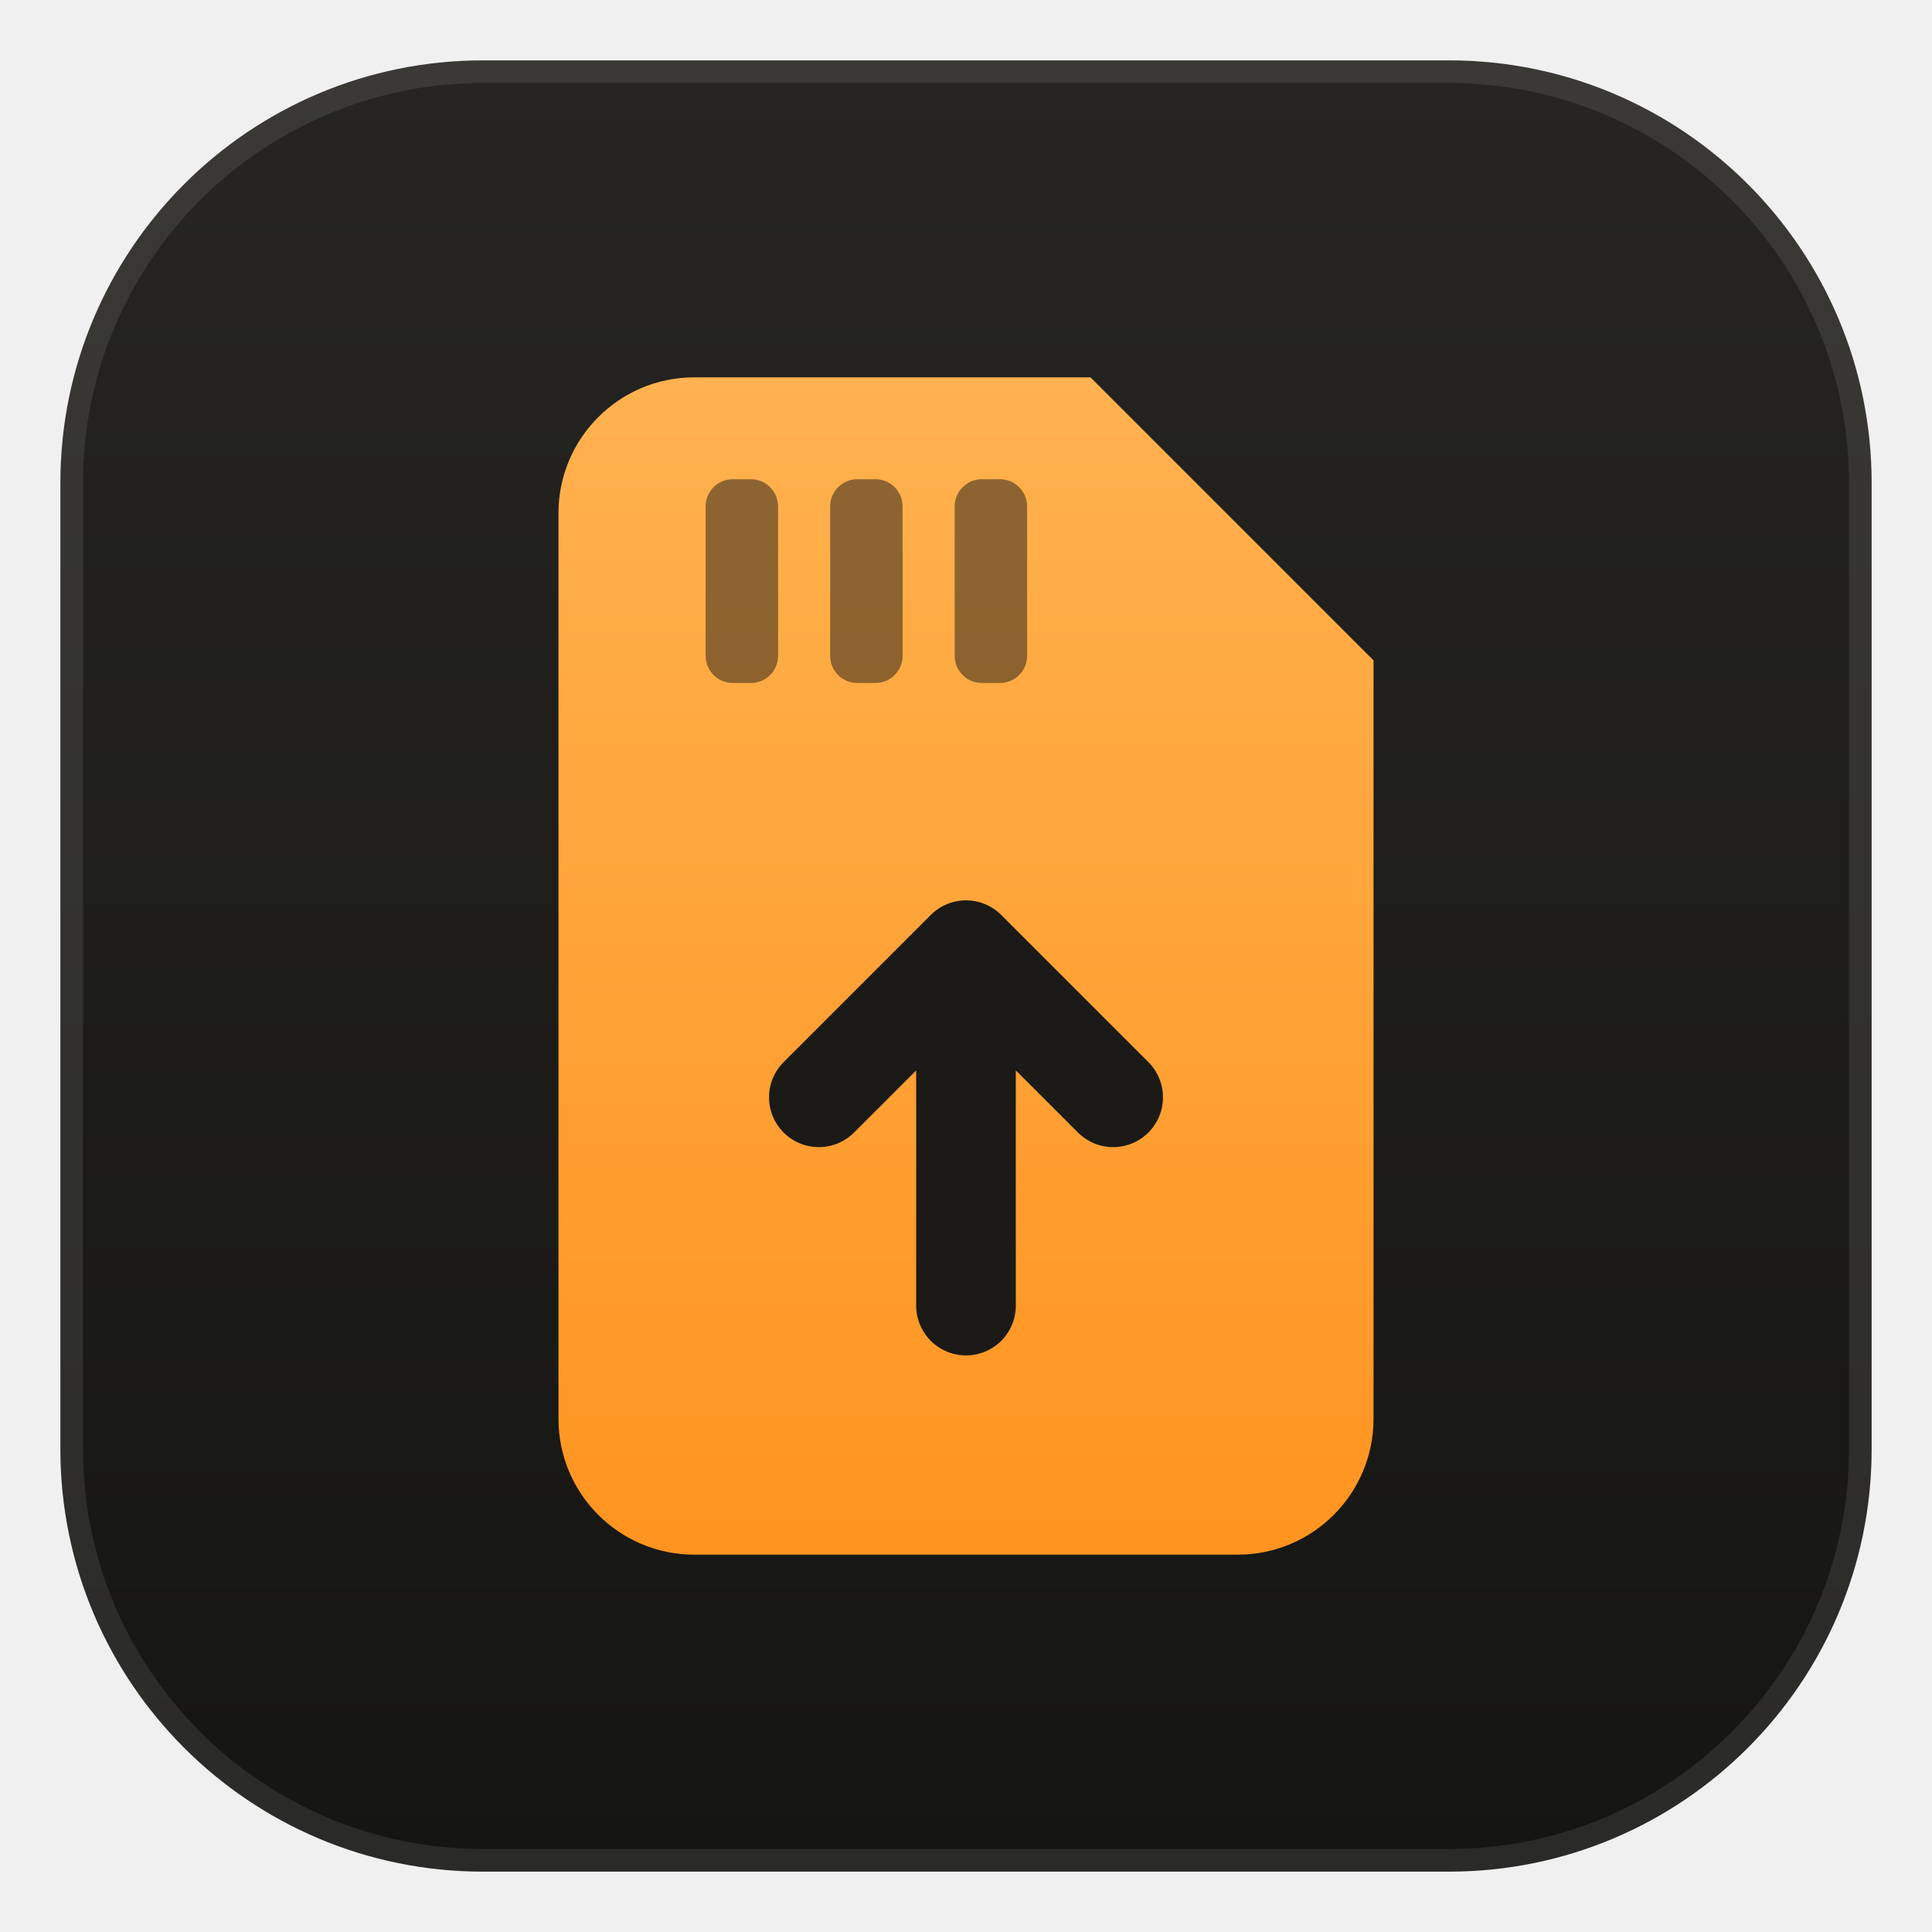
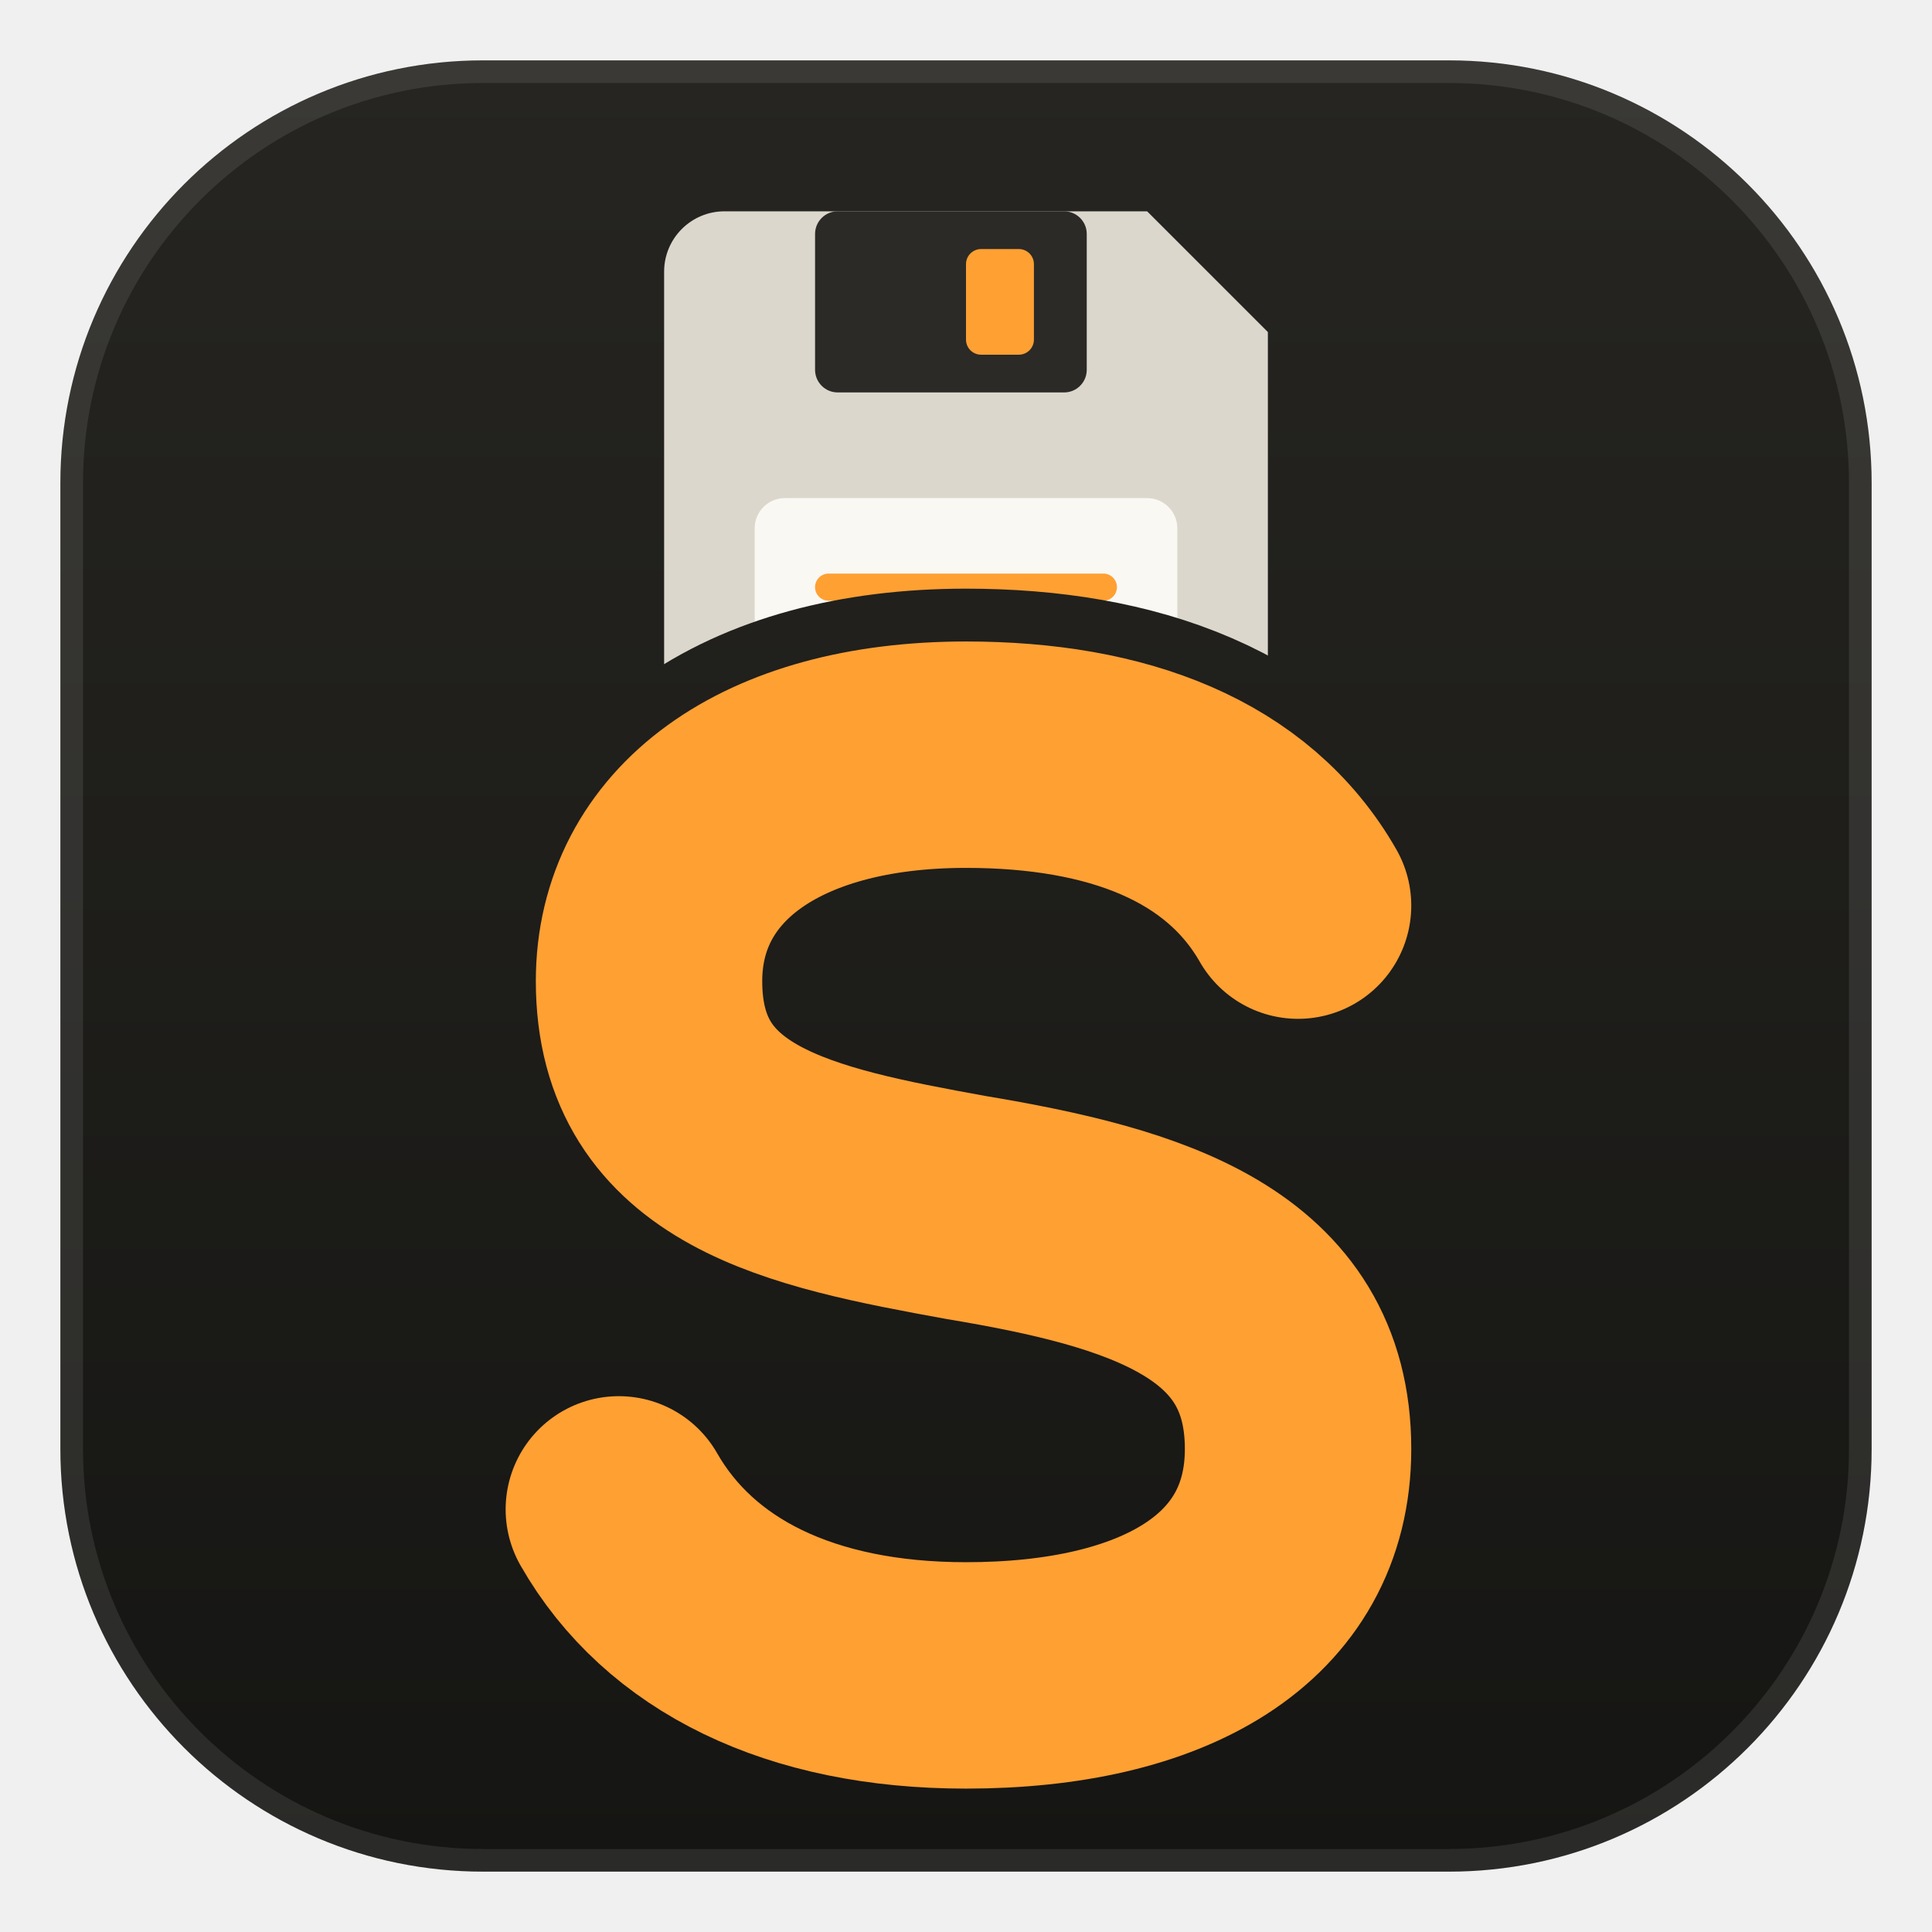
<svg xmlns="http://www.w3.org/2000/svg" viewBox="0 0 128 128" width="128" height="128" role="img" aria-label="Save Station">
  <defs>
-     <linearGradient id="assTile" x1="0" y1="0" x2="0" y2="1">
+     <linearGradient id="assTile" gradientUnits="userSpaceOnUse" x1="0" y1="4" x2="0" y2="124">
      <stop offset="0" stop-color="#262521" />
      <stop offset="1" stop-color="#151513" />
-     </linearGradient>
-     <linearGradient id="assCard" x1="0" y1="0" x2="0" y2="1">
-       <stop offset="0" stop-color="#ffb24f" />
-       <stop offset="1" stop-color="#ff9420" />
    </linearGradient>
  </defs>
  <rect x="4" y="4" width="120" height="120" rx="28" fill="url(#assTile)" />
  <rect x="4.75" y="4.75" width="118.5" height="118.5" rx="27.25" fill="none" stroke="#fff" stroke-opacity=".09" stroke-width="1.5" />
-   <g transform="translate(37 25) scale(1.5)">
-     <path d="M6 0h17.5L36 12.5V46a6 6 0 0 1-6 6H6a6 6 0 0 1-6-6V6a6 6 0 0 1 6-6Z" fill="url(#assCard)" />
-     <rect x="6.5" y="4.5" width="3.2" height="9" rx="1.2" fill="#1b1a17" opacity=".5" />
-     <rect x="12" y="4.5" width="3.2" height="9" rx="1.2" fill="#1b1a17" opacity=".5" />
-     <rect x="17.5" y="4.5" width="3.2" height="9" rx="1.2" fill="#1b1a17" opacity=".5" />
-     <path d="M18 41V25.5M11.5 31.8 18 25.3l6.5 6.5" fill="none" stroke="#1b1a17" stroke-width="4.4" stroke-linecap="round" stroke-linejoin="round" />
+   <g transform="translate(44 14)">
+     <path d="M4 0h28l8 8v28a4 4 0 0 1-4 4H4a4 4 0 0 1-4-4V4a4 4 0 0 1 4-4Z" fill="#dcd7cc" />
+     <rect x="10" y="0" width="18" height="12" rx="1.5" fill="#2b2a26" />
+     <rect x="20" y="2.5" width="4.5" height="7" rx="1" fill="#ffa033" />
+     <rect x="6" y="19" width="28" height="17" rx="2" fill="#faf8f3" />
+     <rect x="10" y="24" width="20" height="1.8" rx=".9" fill="#ffa033" />
+     <rect x="10" y="28.6" width="13" height="1.8" rx=".9" fill="#ffa033" opacity=".55" />
  </g>
+   <path d="M86 60C82 53 74 50 64 50C51 50 43 56 43 65C43 76 53 78 64 80C76 82 86 85 86 96C86 106 77 111 64 111C53 111 45 107 41 100" fill="none" stroke="url(#assTile)" stroke-width="22" stroke-linecap="round" />
+   <path d="M86 60C82 53 74 50 64 50C51 50 43 56 43 65C43 76 53 78 64 80C76 82 86 85 86 96C86 106 77 111 64 111C53 111 45 107 41 100" fill="none" stroke="#ffa033" stroke-width="15" stroke-linecap="round" />
</svg>
